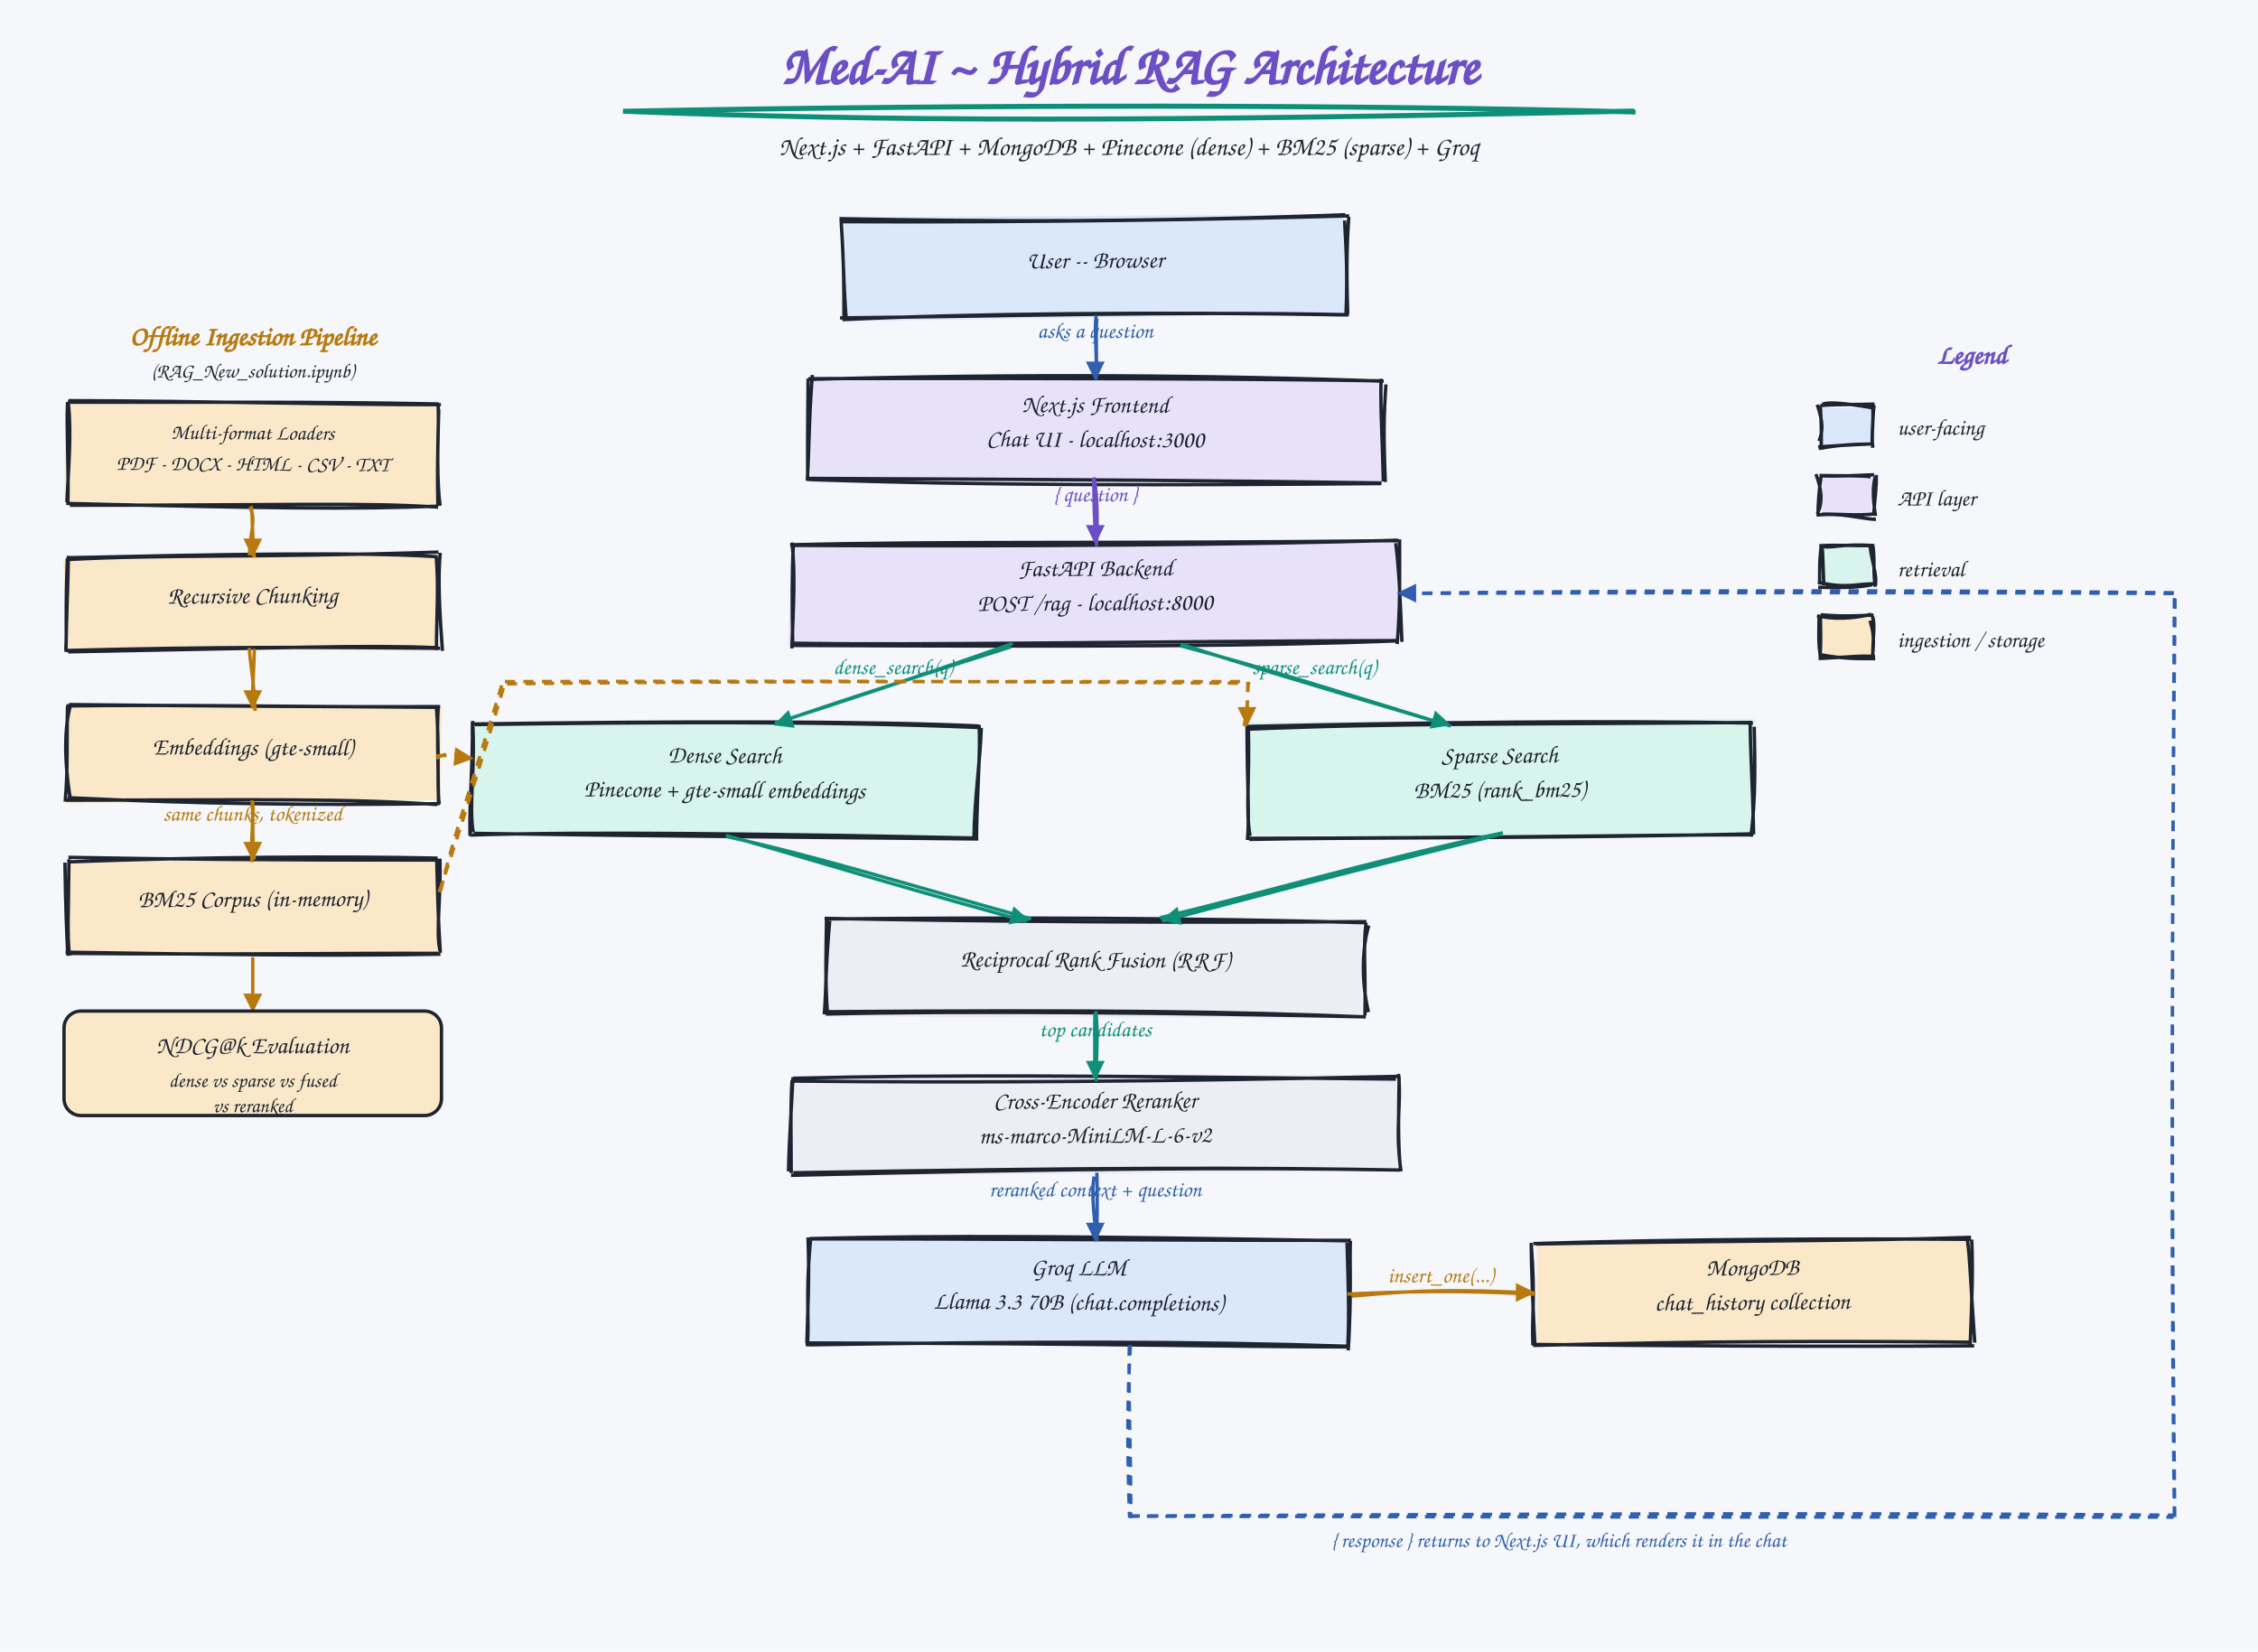
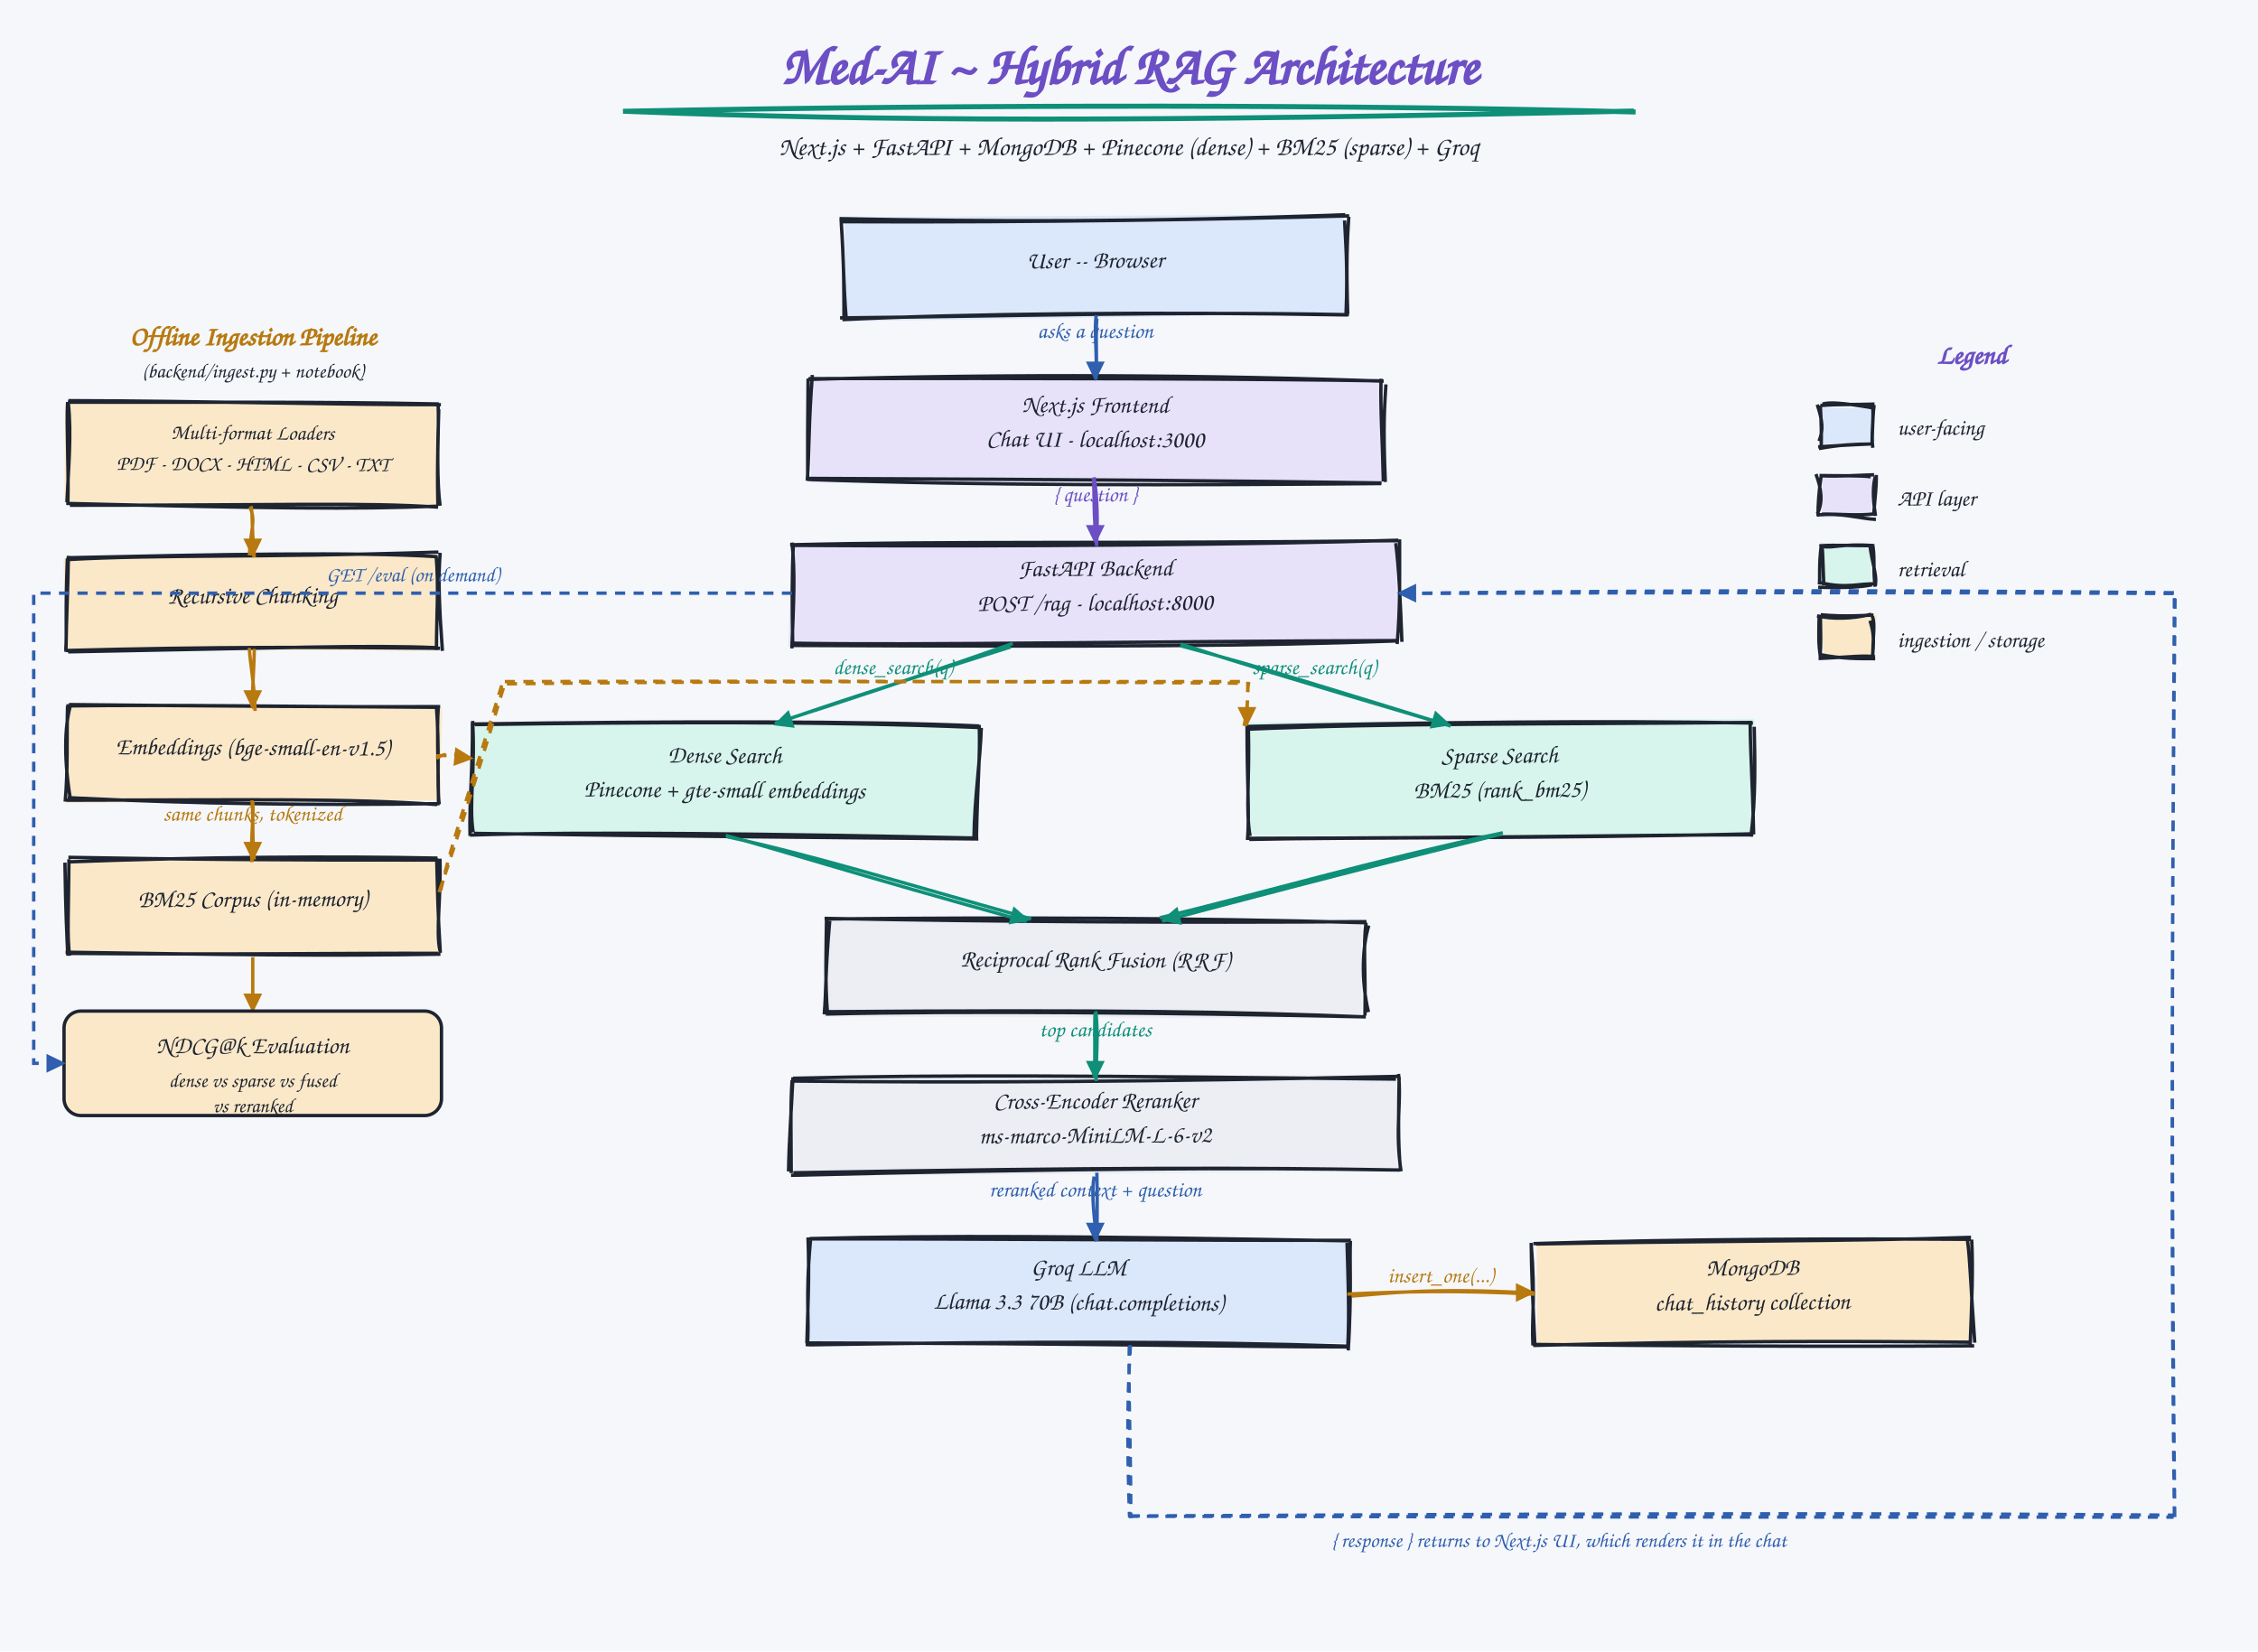
<svg xmlns="http://www.w3.org/2000/svg" viewBox="0 0 1340 980" width="1340" height="980" font-family="Segoe Print, Comic Sans MS, cursive">
  <rect x="0" y="0" width="1340" height="980" fill="#f5f7fb" />
  <text x="670" y="50" font-size="32" fill="#6c4fc4" text-anchor="middle" font-weight="bold">Med-AI ~ Hybrid RAG Architecture</text>
  <g>
    <path d="M370.439 66.006 C524.278 72.098, 677.116 72.418, 969.541 65.89 M369.691 66.046 C588.621 61.734, 808.077 62.129, 970.626 66.463" stroke="#0f8f78" stroke-width="3" fill="none" />
  </g>
  <text x="670" y="92" font-size="15.5" fill="#1e2430" text-anchor="middle" font-weight="normal">Next.js + FastAPI + MongoDB + Pinecone (dense) + BM25 (sparse) + Groq</text>
  <g transform="rotate(-0.4 650 159)">
    <g>
      <path d="M501.323 127.841 L797.81 128.25 L799.081 187.091 L502.267 189.653" stroke="none" stroke-width="0" fill="#dbe7fb" />
      <path d="M498.406 128.69 C587.465 131.082, 676.519 132.098, 798.568 128.462 M499.663 130.511 C615.787 131.897, 731.812 130.619, 800.878 129.166 M798.122 131.872 C798.49 142.544, 799.967 159.138, 798.602 187.216 M800.631 129.696 C799.596 143.324, 798.862 157.633, 799.61 187.28 M800.318 187.808 C696.02 184.902, 592.229 187.395, 498.311 187.592 M799.411 187.934 C685.04 185.069, 571.134 185.585, 499.722 188.637 M501.878 186.65 C500.66 171.325, 500.628 150.808, 499.467 131.921 M500.633 188.815 C500.675 171.449, 501.023 157.103, 499.333 128.876" stroke="#1e2430" stroke-width="2" fill="none" />
    </g>
  </g>
  <g>
    <text x="650" y="159" font-size="14.5" fill="#1e2430" text-anchor="middle" font-weight="normal" transform="rotate(-0.4 650 159)">User -- Browser</text>
  </g>
  <g transform="rotate(0.3 650 255)">
    <g>
      <path d="M481.416 226.853 L819.758 224.502 L821.086 284.912 L481.454 287.26" stroke="none" stroke-width="0" fill="#e8e1fa" />
      <path d="M479.452 226.08 C600.749 221.888, 722.557 222.228, 820.991 225.313 M479.719 225.573 C615.052 224.585, 748.893 224.272, 820.579 225.127 M822.314 227.215 C821.695 240.198, 820.628 249.156, 822.267 285.133 M819.402 223.856 C819.039 243.311, 820.491 260.369, 821.09 284.766 M819.868 286.072 C699.768 287.76, 581.992 288.645, 479.187 285.399 M820.042 285.704 C731.279 284.82, 641.762 284.594, 479.65 284.788 M479.22 286.172 C480.485 267.124, 479.737 253.223, 481.923 223.392 M479.459 285.84 C479.265 266.876, 479.297 251.204, 479.397 225.54" stroke="#1e2430" stroke-width="2" fill="none" />
    </g>
  </g>
  <g>
    <text x="650" y="244.75" font-size="14.5" fill="#1e2430" text-anchor="middle" font-weight="normal" transform="rotate(0.3 650 244.75)">Next.js Frontend</text>
    <text x="650" y="265.25" font-size="14.5" fill="#1e2430" text-anchor="middle" font-weight="normal" transform="rotate(0.3 650 265.25)">Chat UI - localhost:3000</text>
  </g>
  <g transform="rotate(-0.3 650 352)">
    <g>
      <path d="M470.082 321.387 L828.399 321.74 L829.75 382.17 L467.699 382.914" stroke="none" stroke-width="0" fill="#e8e1fa" />
      <path d="M469.061 322.354 C563.97 320.496, 658.578 322.783, 830.034 321.789 M470.094 322.705 C607.889 324.287, 746.82 323.694, 829.876 321.518 M828.464 323.231 C830.299 338.814, 830.946 356.555, 831.81 381.842 M830.752 321.004 C830.591 342.255, 831.035 360.958, 828.965 383.108 M828.552 381.072 C685.863 380.649, 543.635 382.498, 468.872 380.709 M829.987 381.241 C744.659 384.007, 660.092 383.902, 469.926 382.08 M469.767 383.86 C470.945 356.757, 472.077 338.349, 470.138 321.034 M470.278 381.458 C470.005 359.043, 470.022 337.686, 470.992 322.167" stroke="#1e2430" stroke-width="2" fill="none" />
    </g>
  </g>
  <g>
    <text x="650" y="341.75" font-size="14.5" fill="#1e2430" text-anchor="middle" font-weight="normal" transform="rotate(-0.3 650 341.75)">FastAPI Backend</text>
    <text x="650" y="362.25" font-size="14.5" fill="#1e2430" text-anchor="middle" font-weight="normal" transform="rotate(-0.3 650 362.25)">POST /rag - localhost:8000</text>
  </g>
  <g>
    <g>
      <path d="M650.55 187.009 C649.282 195.845, 650.936 205.481, 650.52 223.025 M650.928 189.099 C649.963 199.724, 651.254 211.946, 650.412 225.283" stroke="#2f5fae" stroke-width="2" fill="none" />
    </g>
    <g>
      <path d="M 650 225 L 645.215 215.095 L 654.785 215.095 Z" fill="#2f5fae" stroke="#2f5fae" />
    </g>
    <text x="650" y="200.5" font-size="13" fill="#2f5fae" text-anchor="middle" font-weight="normal">asks a question</text>
  </g>
  <g>
    <g>
      <path d="M649.238 283.23 C651.342 294.632, 651.427 309.712, 650.715 324.066 M648.921 284.033 C649.533 294.531, 648.848 303.569, 650.58 322.327" stroke="#6c4fc4" stroke-width="2" fill="none" />
    </g>
    <g>
      <path d="M 650 322 L 645.215 312.095 L 654.785 312.095 Z" fill="#6c4fc4" stroke="#6c4fc4" />
    </g>
    <text x="650" y="297.5" font-size="13" fill="#6c4fc4" text-anchor="middle" font-weight="normal">{ question }</text>
  </g>
  <g transform="rotate(0.4 430 463)">
    <g>
      <path d="M281.748 429.601 L581.511 429.809 L580.581 497.32 L277.813 495.3" stroke="none" stroke-width="0" fill="#d7f5ec" />
      <path d="M281.754 431.038 C384.04 428.885, 487.302 427.46, 580.753 430.67 M279.471 430.713 C397.582 428.099, 516.736 427.162, 580.816 429.772 M582.128 430.896 C581.619 450.697, 578.35 472.35, 578.217 496.558 M580.853 429.128 C581.741 446.755, 580.085 462.164, 579.694 496.807 M580.814 496.813 C489.567 496.525, 403.054 496.563, 281.508 495.577 M579.232 496.28 C463.515 494.62, 347.883 493.868, 279.172 496.612 M281.03 494.934 C278.223 478.324, 282.151 457.856, 280.224 428.844 M279.177 497.111 C278.504 475.579, 280.599 456.492, 280.102 429.848" stroke="#1e2430" stroke-width="2" fill="none" />
    </g>
  </g>
  <g>
    <text x="430" y="452.75" font-size="14.5" fill="#1e2430" text-anchor="middle" font-weight="normal" transform="rotate(0.4 430 452.75)">Dense Search</text>
    <text x="430" y="473.25" font-size="14.5" fill="#1e2430" text-anchor="middle" font-weight="normal" transform="rotate(0.4 430 473.25)">Pinecone + gte-small embeddings</text>
  </g>
  <g transform="rotate(-0.4 890 463)">
    <g>
      <path d="M738.978 427.625 L1041.511 427.681 L1039.786 497.168 L740.48 494.622" stroke="none" stroke-width="0" fill="#d7f5ec" />
      <path d="M739.676 431.719 C827.873 428.573, 910.662 430.066, 1039.945 429.772 M739.798 430.062 C845.941 428.325, 952.273 427.86, 1040.485 430.13 M1041.255 432.348 C1041.495 451.038, 1042.018 474.859, 1038.798 497.546 M1038.895 429.855 C1038.775 447.42, 1040.021 463.758, 1040.462 496.23 M1039.808 495.861 C920.543 497.9, 800.911 496.211, 741.141 497.093 M1040.222 496.472 C967.361 495.956, 895.097 497.263, 739.121 496.427 M741.604 495.083 C738.971 478.505, 741.669 463.703, 741.074 430.325 M740.151 496.543 C741.394 480.306, 740.032 466.024, 740.275 429.613" stroke="#1e2430" stroke-width="2" fill="none" />
    </g>
  </g>
  <g>
    <text x="890" y="452.75" font-size="14.5" fill="#1e2430" text-anchor="middle" font-weight="normal" transform="rotate(-0.4 890 452.75)">Sparse Search</text>
    <text x="890" y="473.25" font-size="14.5" fill="#1e2430" text-anchor="middle" font-weight="normal" transform="rotate(-0.4 890 473.25)">BM25 (rank_bm25)</text>
  </g>
  <g>
    <g>
      <path d="M599.774 383.909 C555.304 398.14, 507.15 412.91, 459.801 429.517 M601.011 381.844 C549.124 400.137, 494.693 418.223, 460.043 429.101" stroke="#0f8f78" stroke-width="2" fill="none" />
    </g>
    <g>
      <path d="M 460 430 L 467.818 422.262 L 470.921 431.314 Z" fill="#0f8f78" stroke="#0f8f78" />
    </g>
    <text x="530" y="400" font-size="13" fill="#0f8f78" text-anchor="middle" font-weight="normal">dense_search(q)</text>
  </g>
  <g>
    <g>
      <path d="M700.413 383.191 C750.127 396.233, 796.726 411.127, 860.94 430.868 M700.709 382.198 C733.439 392.753, 766.571 403.013, 859.576 430.401" stroke="#0f8f78" stroke-width="2" fill="none" />
    </g>
    <g>
      <path d="M 860 430 L 849.138 431.737 L 851.888 422.571 Z" fill="#0f8f78" stroke="#0f8f78" />
    </g>
    <text x="780" y="400" font-size="13" fill="#0f8f78" text-anchor="middle" font-weight="normal">sparse_search(q)</text>
  </g>
  <g transform="rotate(0.3 650 574)">
    <g>
      <path d="M490.383 545.521 L807.934 544.374 L808.04 603.679 L488.819 604.097" stroke="none" stroke-width="0" fill="#eceef4" />
      <path d="M489.193 545.827 C592.166 547.3, 697.256 547.466, 810.799 546.092 M489.344 546.194 C599.152 544.587, 707.706 544.286, 809.889 546.732 M812.166 548.39 C808.478 560.836, 807.593 580.504, 812.229 599.74 M810.529 546.665 C808.807 560.263, 810.488 574.997, 810.187 601.746 M810.691 602.637 C735.181 599.914, 658.377 599.032, 489.608 601.222 M810.157 602.582 C690.785 600.719, 570.735 600.215, 490.231 602.603 M489.298 602.798 C490.426 588.636, 489.762 576.583, 492.259 547.305 M491.176 601.78 C489.688 583.819, 490.171 564.86, 490.35 545.496" stroke="#1e2430" stroke-width="2" fill="none" />
    </g>
  </g>
  <g>
    <text x="650" y="574" font-size="14.5" fill="#1e2430" text-anchor="middle" font-weight="normal" transform="rotate(0.3 650 574)">Reciprocal Rank Fusion (RRF)</text>
  </g>
  <g>
    <g>
      <path d="M431.14 496.457 C481.57 507.289, 533.828 523.554, 611.965 545.301 M430.716 495.779 C467.917 505.802, 503.634 517.745, 609.234 546.833" stroke="#0f8f78" stroke-width="2" fill="none" />
    </g>
    <g>
      <path d="M 610 546 L 599.176 547.959 L 601.737 538.739 Z" fill="#0f8f78" stroke="#0f8f78" />
    </g>
  </g>
  <g>
    <g>
      <path d="M891.864 494.195 C815.33 510.449, 743.697 531.473, 688.231 544.651 M890.361 495.149 C850.153 505.157, 809.234 514.926, 689.713 546.649" stroke="#0f8f78" stroke-width="2" fill="none" />
    </g>
    <g>
      <path d="M 690 546 L 698.449 538.956 L 700.77 548.239 Z" fill="#0f8f78" stroke="#0f8f78" />
    </g>
  </g>
  <g transform="rotate(-0.3 650 668)">
    <g>
      <path d="M469.986 637.695 L828.993 638.845 L831.697 696.235 L471.504 696.836" stroke="none" stroke-width="0" fill="#eceef4" />
      <path d="M470.704 638.95 C560.342 637.106, 652.332 638.451, 828.535 641.313 M470.229 640.594 C577.515 642.29, 685.702 642.134, 830.157 639.687 M830.112 638.245 C831.881 656.542, 827.691 670.423, 831.295 696.077 M830.464 640.083 C830.121 659.532, 829.325 678.332, 831.021 695.312 M830.317 695.27 C743.703 693.304, 657.027 692.692, 470.643 695.017 M829.335 695.249 C732.649 693.111, 633.895 693.367, 469.27 696.521 M467.814 694.211 C468.16 676.49, 469.859 655.218, 470.73 638.403 M469.417 695.229 C469.522 674.657, 469.008 656.134, 470.201 640.13" stroke="#1e2430" stroke-width="2" fill="none" />
    </g>
  </g>
  <g>
    <text x="650" y="657.75" font-size="14.5" fill="#1e2430" text-anchor="middle" font-weight="normal" transform="rotate(-0.3 650 657.75)">Cross-Encoder Reranker</text>
    <text x="650" y="678.25" font-size="14.5" fill="#1e2430" text-anchor="middle" font-weight="normal" transform="rotate(-0.3 650 678.25)">ms-marco-MiniLM-L-6-v2</text>
  </g>
  <g>
    <g>
      <path d="M650.319 600.068 C651.941 614.945, 650.405 627.22, 650.513 641.597 M649.873 601.092 C649.331 612.687, 650.195 624.466, 649.274 639.022" stroke="#0f8f78" stroke-width="2" fill="none" />
    </g>
    <g>
      <path d="M 650 640 L 645.215 630.095 L 654.785 630.095 Z" fill="#0f8f78" stroke="#0f8f78" />
    </g>
    <text x="650" y="615" font-size="13" fill="#0f8f78" text-anchor="middle" font-weight="normal">top candidates</text>
  </g>
  <g transform="rotate(0.4 640 767)">
    <g>
      <path d="M478.807 735.791 L802.148 736.31 L802.103 795.929 L480.173 798.448" stroke="none" stroke-width="0" fill="#dbe7fb" />
      <path d="M480.95 736.306 C594.624 735.402, 707.13 735.785, 801.472 734.907 M480.31 736.124 C559.63 733.564, 639.229 733.492, 800.282 735.25 M801.179 735.259 C800.66 749.579, 802.221 763.02, 800.349 800.255 M799.183 736.446 C799.918 757.451, 800.922 777.324, 800.09 796.931 M801.213 797.772 C707.429 795.387, 614.845 796.082, 480.339 799.178 M800.487 798.195 C727.976 798.631, 654.923 797.09, 480.056 798.075 M479.262 800.085 C480.726 785.202, 477.77 771.894, 480.77 737.214 M479.045 798.314 C479.374 778.132, 480.419 761.159, 479.289 735.437" stroke="#1e2430" stroke-width="2" fill="none" />
    </g>
  </g>
  <g>
    <text x="640" y="756.75" font-size="14.5" fill="#1e2430" text-anchor="middle" font-weight="normal" transform="rotate(0.4 640 756.75)">Groq LLM</text>
    <text x="640" y="777.25" font-size="14.5" fill="#1e2430" text-anchor="middle" font-weight="normal" transform="rotate(0.4 640 777.25)">Llama 3.3 70B (chat.completions)</text>
  </g>
  <g>
    <g>
      <path d="M649.323 698.185 C648.018 704.934, 648.275 716.14, 651.109 736.454 M650.92 695.898 C651.1 704.426, 651.276 713.121, 650.902 736.544" stroke="#2f5fae" stroke-width="2" fill="none" />
    </g>
    <g>
      <path d="M 650 736 L 645.215 726.095 L 654.785 726.095 Z" fill="#2f5fae" stroke="#2f5fae" />
    </g>
    <text x="650" y="710" font-size="13" fill="#2f5fae" text-anchor="middle" font-weight="normal">reranked context + question</text>
  </g>
  <g transform="rotate(-0.5 1040 767)">
    <g>
      <path d="M912.272 737.69 L1171.724 737.037 L1168.465 797.289 L912.027 796.463" stroke="none" stroke-width="0" fill="#fbe8c8" />
      <path d="M911.794 737.124 C1004.276 736.056, 1098.676 737.245, 1169.971 735.405 M910.26 736.848 C1002.401 734.763, 1096.535 735.515, 1169.843 736.593 M1167.878 737.469 C1169.331 748.552, 1169.43 763.169, 1171.648 797.924 M1170.352 736.733 C1171.113 753.46, 1170.183 772.832, 1168.934 798.921 M1171.283 799.81 C1075.528 799.618, 978.455 798.019, 909.395 796.685 M1169.831 797.646 C1092.572 796.171, 1013.419 795.515, 909.662 797.286 M909.447 797.249 C908.696 781.154, 911.31 770.292, 908.921 736.403 M910.635 797.334 C909.662 773.925, 908.856 750.721, 908.939 736.591" stroke="#1e2430" stroke-width="2" fill="none" />
    </g>
  </g>
  <g>
    <text x="1040" y="756.75" font-size="14.5" fill="#1e2430" text-anchor="middle" font-weight="normal" transform="rotate(-0.5 1040 756.75)">MongoDB</text>
    <text x="1040" y="777.25" font-size="14.5" fill="#1e2430" text-anchor="middle" font-weight="normal" transform="rotate(-0.5 1040 777.25)">chat_history collection</text>
  </g>
  <g>
    <g>
      <path d="M802.193 769.123 C822.559 767.712, 847.843 763.862, 911.012 767.39 M799.527 767.946 C832.208 766.444, 864.399 765.523, 910.555 768.022" stroke="#b8790f" stroke-width="2" fill="none" />
    </g>
    <g>
      <path d="M 910 767 L 900.095 771.785 L 900.095 762.215 Z" fill="#b8790f" stroke="#b8790f" />
    </g>
    <text x="855" y="761" font-size="13" fill="#b8790f" text-anchor="middle" font-weight="normal">insert_one(...)</text>
  </g>
  <g>
    <g>
      <path d="M670.169 798.558 C669.54 827.667, 671.066 858.416, 671.091 900.99 M670.854 798.175 C668.601 832.651, 669.211 868.727, 670.31 900.118 M670.485 899.613 C878.565 898.638, 1088.387 897.511, 1289.756 899.133 M669.606 899.783 C911.766 900.296, 1152.876 900.342, 1289.922 900.308 M1290.574 900.281 C1288.666 718, 1288.663 537.693, 1290.801 351.75 M1290.386 899.909 C1288.641 763.926, 1288.638 627.207, 1290.389 352.024 M1290.109 351.736 C1114.167 349.841, 937.921 350.594, 829.796 352.203 M1289.892 352.199 C1127.73 351.422, 964.742 351.664, 830.132 352.197" stroke="#2f5fae" stroke-width="2" fill="none" stroke-dasharray="6 5" />
    </g>
    <g>
      <path d="M 830 352 L 839.905 347.215 L 839.905 356.785 Z" fill="#2f5fae" stroke="#2f5fae" />
    </g>
    <text x="790" y="918" font-size="12.5" fill="#2f5fae" text-anchor="start" font-weight="normal">{ response } returns to Next.js UI, which renders it in the chat</text>
  </g>
  <text x="150" y="205" font-size="16" fill="#b8790f" text-anchor="middle" font-weight="bold">Offline Ingestion Pipeline</text>
-   <text x="150" y="224" font-size="12" fill="#1e2430" text-anchor="middle" font-weight="normal">(RAG_New_solution.ipynb)</text>
+   <text x="150" y="224" font-size="12" fill="#1e2430" text-anchor="middle" font-weight="normal">(backend/ingest.py + notebook)</text>
  <g transform="rotate(0.3 150 270)">
    <g>
      <path d="M38.512 240.33 L258.686 238.544 L260.922 300.482 L38.44 298.41" stroke="none" stroke-width="0" fill="#fbe8c8" />
      <path d="M40.412 238.325 C121.945 238.072, 203.497 240.04, 261.483 239.568 M40.089 239.268 C114.018 239.062, 187.894 238.009, 260.288 239.146 M260.241 242.319 C259.63 263.554, 259.367 286.098, 261.339 299.546 M259.824 238.99 C260.53 254.978, 259.16 267.072, 260.003 299.393 M260.136 300.372 C214.085 297.619, 169.918 299.794, 41.646 300.401 M259.843 299.807 C209.985 302.053, 159.78 301.631, 39.909 299.321 M39.863 298.634 C40.528 280.254, 42.514 258.222, 40.383 239.902 M40.427 300.246 C40.904 276.298, 39.214 253.569, 39.958 239.152" stroke="#1e2430" stroke-width="2" fill="none" />
    </g>
  </g>
  <g>
    <text x="150" y="260.75" font-size="12.5" fill="#1e2430" text-anchor="middle" font-weight="normal" transform="rotate(0.3 150 260.75)">Multi-format Loaders</text>
    <text x="150" y="279.25" font-size="12.5" fill="#1e2430" text-anchor="middle" font-weight="normal" transform="rotate(0.3 150 279.25)">PDF - DOCX - HTML - CSV - TXT</text>
  </g>
  <g transform="rotate(-0.3 150 358)">
    <g>
      <path d="M37.804 330.786 L258.071 329.587 L260.199 386.752 L39.351 384.934" stroke="none" stroke-width="0" fill="#fbe8c8" />
      <path d="M39.514 331.527 C97.112 328.667, 149.751 331.152, 260.31 328.207 M40.462 330.397 C126.399 328.917, 212.222 327.686, 259.803 330.939 M261.376 328.632 C260.049 343.804, 260.586 359.975, 262.398 386.832 M258.987 330.709 C260.492 348.939, 259.001 365.526, 258.847 386.381 M259.202 384.936 C217.062 382.909, 169.818 384.595, 40.297 386.254 M260.989 385.302 C192.27 384.201, 125.331 383.599, 39.06 385.44 M38.971 386.225 C39.362 365.275, 40.457 346.105, 40.733 329.26 M38.91 384.905 C39.635 374.779, 38.684 361.813, 40.12 330.876" stroke="#1e2430" stroke-width="2" fill="none" />
    </g>
  </g>
  <g>
    <text x="150" y="358" font-size="14.5" fill="#1e2430" text-anchor="middle" font-weight="normal" transform="rotate(-0.3 150 358)">Recursive Chunking</text>
  </g>
  <g transform="rotate(0.3 150 448)">
    <g>
      <path d="M39.068 418.064 L262.222 419.367 L261.367 474.414 L39.471 477.181" stroke="none" stroke-width="0" fill="#fbe8c8" />
      <path d="M40.798 418.678 C124.614 419.144, 209.772 419.293, 261.072 418.75 M39.248 419.504 C103.24 418.336, 168.239 419.173, 259.179 419.166 M258.799 418.07 C260.922 444.076, 259.246 465.245, 260.804 476.744 M259.909 419.753 C259.156 432.37, 259.965 447.458, 260.378 476.159 M261.008 476.332 C187.531 477.734, 119.838 477.387, 40.299 473.931 M259.582 476.873 C206.944 473.387, 152.855 474.657, 39.531 475.451 M42.042 475.48 C38.188 453.946, 37.748 431.681, 42.014 417.981 M38.817 476.289 C40.474 457.358, 39.463 438.75, 39.922 419.522" stroke="#1e2430" stroke-width="2" fill="none" />
    </g>
  </g>
  <g>
-     <text x="150" y="448" font-size="14.5" fill="#1e2430" text-anchor="middle" font-weight="normal" transform="rotate(0.3 150 448)">Embeddings (gte-small)</text>
+     <text x="150" y="448" font-size="14.5" fill="#1e2430" text-anchor="middle" font-weight="normal" transform="rotate(0.3 150 448)">Embeddings (bge-small-en-v1.5)</text>
  </g>
  <g transform="rotate(-0.3 150 538)">
    <g>
      <path d="M40.562 509.604 L258.427 512.057 L261.404 567.757 L38.378 566.023" stroke="none" stroke-width="0" fill="#fbe8c8" />
      <path d="M40.749 508.19 C102.248 509.667, 165.982 510.556, 259.186 510.951 M40.936 510.894 C120.331 508.303, 200.281 508.262, 259.782 509.807 M261.226 510.143 C261.872 533.277, 258.436 552.674, 260.917 564.633 M259.291 509.937 C259.685 527.079, 259.74 541.668, 261.16 566.015 M261.227 566.822 C193.894 567.63, 132.153 566.409, 38.794 564.48 M259.897 566.298 C200.573 565.816, 140.442 566.567, 40.185 565.201 M40.126 566.55 C39.537 553.708, 38.952 541.088, 38.67 511.316 M41.126 566.589 C39.658 553.236, 40.63 542.991, 41.071 509.342" stroke="#1e2430" stroke-width="2" fill="none" />
    </g>
  </g>
  <g>
    <text x="150" y="538" font-size="14.5" fill="#1e2430" text-anchor="middle" font-weight="normal" transform="rotate(-0.3 150 538)">BM25 Corpus (in-memory)</text>
  </g>
  <g>
    <g>
      <path d="M148.28 300.953 C152.148 309.044, 148.606 313.985, 148.007 329.64 M149.072 300.357 C150.029 306.494, 149.393 315.917, 150.987 330.727" stroke="#b8790f" stroke-width="2" fill="none" />
    </g>
    <g>
      <path d="M 150 330 L 145.215 320.095 L 154.785 320.095 Z" fill="#b8790f" stroke="#b8790f" />
    </g>
  </g>
  <g>
    <g>
      <path d="M147.921 384.475 C148.647 395.484, 150.806 404.461, 151.391 421.885 M150.954 385.065 C150.666 395.807, 149.951 407.191, 149.509 419.477" stroke="#b8790f" stroke-width="2" fill="none" />
    </g>
    <g>
      <path d="M 150 420 L 145.215 410.095 L 154.785 410.095 Z" fill="#b8790f" stroke="#b8790f" />
    </g>
  </g>
  <g>
    <g>
      <path d="M150.054 475.861 C150.578 485.662, 148.787 496.434, 149.492 511.643 M149.537 474.93 C150.486 485.902, 149.498 495.268, 150.895 510.074" stroke="#b8790f" stroke-width="2" fill="none" />
    </g>
    <g>
      <path d="M 150 510 L 145.215 500.095 L 154.785 500.095 Z" fill="#b8790f" stroke="#b8790f" />
    </g>
    <text x="150" y="487" font-size="13" fill="#b8790f" text-anchor="middle" font-weight="normal">same chunks, tokenized</text>
  </g>
  <g>
    <g>
      <path d="M259.063 450.019 C264.645 446.16, 267.568 448.109, 280.615 448.152 M259.028 448.653 C264.181 447.87, 270.263 448.547, 280.924 451.004" stroke="#b8790f" stroke-width="2" fill="none" stroke-dasharray="6 5" />
    </g>
    <g>
      <path d="M 280 450 L 269.668 453.775 L 270.62 444.254 Z" fill="#b8790f" stroke="#b8790f" />
    </g>
  </g>
  <g>
    <g>
      <path d="M261.552 528.385 C266.595 505.158, 275.543 479.566, 298.159 405.366 M260.56 529.4 C273.588 491.359, 285.528 452.123, 299.391 406.041 M300.828 405.819 C425.019 404.257, 549.724 404.464, 740.081 404.48 M299.59 404.477 C411.154 404.307, 522.839 403.77, 739.55 405.467 M740.489 404.615 C740.744 411.09, 740.4 421.382, 738.3 430.778 M741.096 404.791 C739.389 412.907, 741.08 420.132, 739.177 430.66" stroke="#b8790f" stroke-width="2" fill="none" stroke-dasharray="6 5" />
    </g>
    <g>
      <path d="M 740 430 L 735.215 420.095 L 744.785 420.095 Z" fill="#b8790f" stroke="#b8790f" />
    </g>
  </g>
  <text x="1170" y="216" font-size="16" fill="#6c4fc4" text-anchor="middle" font-weight="bold">Legend</text>
  <g>
    <g>
      <path d="M1080.114 242.001 L1112.224 242.329 L1112.579 261.77 L1080.947 263.704" stroke="none" stroke-width="0" fill="#dbe7fb" />
      <path d="M1081.569 239.764 C1085.865 238.553, 1093.398 239.043, 1110.769 241.924 M1080.266 240.691 C1090.766 239.787, 1100.788 240.201, 1112.434 239.795 M1111.249 240.12 C1112.194 249.17, 1110.328 257.282, 1111.385 265.73 M1112.172 240.338 C1111.58 244.982, 1111.281 251.041, 1110.944 263.272 M1109.618 263.482 C1100.543 263.603, 1092.508 263.864, 1079.409 266.165 M1112.078 263.369 C1104.582 263.774, 1099.484 263.802, 1078.989 265.175 M1079.5 261.75 C1082.134 255.222, 1081.657 249.909, 1078.443 240.121 M1080.797 264.984 C1080.949 256.978, 1080.89 251.669, 1080.263 240.681" stroke="#1e2430" stroke-width="2" fill="none" />
    </g>
  </g>
  <text x="1126" y="258" font-size="13.5" fill="#1e2430" text-anchor="start" font-weight="normal">user-facing</text>
  <g>
    <g>
      <path d="M1081.753 282.009 L1113.78 280.845 L1110.066 305.205 L1081.132 307.279" stroke="none" stroke-width="0" fill="#e8e1fa" />
      <path d="M1079.774 282.189 C1089.641 282.425, 1104.916 282.088, 1110.118 282.937 M1079.966 282.327 C1091.829 282.858, 1102.91 282.019, 1112.17 281.733 M1113.457 281.88 C1113.626 288.96, 1112.775 294.299, 1111.905 305.608 M1112.927 282.821 C1111.76 287.118, 1110.99 292.967, 1112.997 306.169 M1113.26 308.242 C1103.124 307.735, 1092.365 303.986, 1078.096 305.694 M1112.441 304.953 C1101.69 306.203, 1092.181 304.922, 1081.121 305.114 M1078.489 304.822 C1081.985 298.119, 1080.898 289.701, 1077.66 281.366 M1078.89 305.995 C1078.853 299.45, 1079.448 291.358, 1080.669 283.154" stroke="#1e2430" stroke-width="2" fill="none" />
    </g>
  </g>
  <text x="1126" y="300" font-size="13.5" fill="#1e2430" text-anchor="start" font-weight="normal">API layer</text>
  <g>
    <g>
      <path d="M1080.2 321.712 L1110.117 325.783 L1110.504 348.431 L1080.485 346.377" stroke="none" stroke-width="0" fill="#d7f5ec" />
      <path d="M1081.972 324.27 C1087.123 325.518, 1092.155 322.537, 1111.573 323.714 M1079.633 323.918 C1089.729 323.222, 1099.675 323.871, 1112.416 323.854 M1109.786 324.296 C1110.854 332.899, 1113.758 341.363, 1113.045 345.85 M1111.533 324.354 C1112.654 332.222, 1111.528 339.639, 1112.846 348.199 M1114.036 346.528 C1103.165 345.941, 1096.746 349.522, 1080.37 345.807 M1111.038 347.026 C1104.45 348.332, 1097.308 348.931, 1078.989 348.507 M1082.323 347.343 C1081.99 339.775, 1081.738 327.459, 1081.37 324.699 M1079.67 346.874 C1080.175 342.733, 1079.298 335.652, 1080.786 324" stroke="#1e2430" stroke-width="2" fill="none" />
    </g>
  </g>
  <text x="1126" y="342" font-size="13.5" fill="#1e2430" text-anchor="start" font-weight="normal">retrieval</text>
  <g>
    <g>
      <path d="M1080.504 365.977 L1113.89 365.126 L1110.003 391.328 L1082.304 389.448" stroke="none" stroke-width="0" fill="#fbe8c8" />
      <path d="M1078.3 365.449 C1087.362 367.456, 1098.524 367.422, 1110.502 364.528 M1080.484 364.816 C1087.104 365.337, 1093.528 365.991, 1111.839 364.974 M1109.79 368.31 C1110.973 372.933, 1112.618 376.454, 1111.221 389.367 M1111.176 365.788 C1112.914 370.832, 1111.458 376.604, 1111.389 389.233 M1112.823 390.871 C1104.047 390.866, 1092.872 391.071, 1079.748 388.362 M1112.699 389.771 C1106.138 388.79, 1099.882 389.782, 1079.23 390.788 M1080.624 391.439 C1078.928 382.108, 1079.375 376.37, 1079.549 366.01 M1080.141 389.475 C1080.69 382.257, 1080.488 375.738, 1080.308 364.897" stroke="#1e2430" stroke-width="2" fill="none" />
    </g>
  </g>
  <text x="1126" y="384" font-size="13.5" fill="#1e2430" text-anchor="start" font-weight="normal">ingestion / storage</text>
  <g>
    <path d="M150 568 L150 598" stroke="#b8790f" stroke-width="2" fill="none" />
    <path d="M 150 600 L 145.2 590.1 L 154.8 590.1 Z" fill="#b8790f" stroke="#b8790f" />
  </g>
  <g>
    <rect x="38" y="600" width="224" height="62" rx="10" fill="#fbe8c8" stroke="#1e2430" stroke-width="2" />
  </g>
  <g>
    <text x="150" y="625" font-size="14.5" fill="#1e2430" text-anchor="middle" font-weight="normal">NDCG@k Evaluation</text>
    <text x="150" y="645" font-size="12" fill="#1e2430" text-anchor="middle" font-weight="normal">dense vs sparse vs fused</text>
    <text x="150" y="660" font-size="12" fill="#1e2430" text-anchor="middle" font-weight="normal">vs reranked</text>
  </g>
+   <g>
+     <path d="M470 352 L 20 352 L 20 631 L 36 631" stroke="#2f5fae" stroke-width="2" fill="none" stroke-dasharray="6 5" />
+   </g>
+   <g>
+     <path d="M 38 631 L 28.095 626.215 L 28.095 635.785 Z" fill="#2f5fae" stroke="#2f5fae" />
+   </g>
+   <text x="245" y="345" font-size="12.5" fill="#2f5fae" text-anchor="middle" font-weight="normal">GET /eval (on demand)</text>
</svg>
